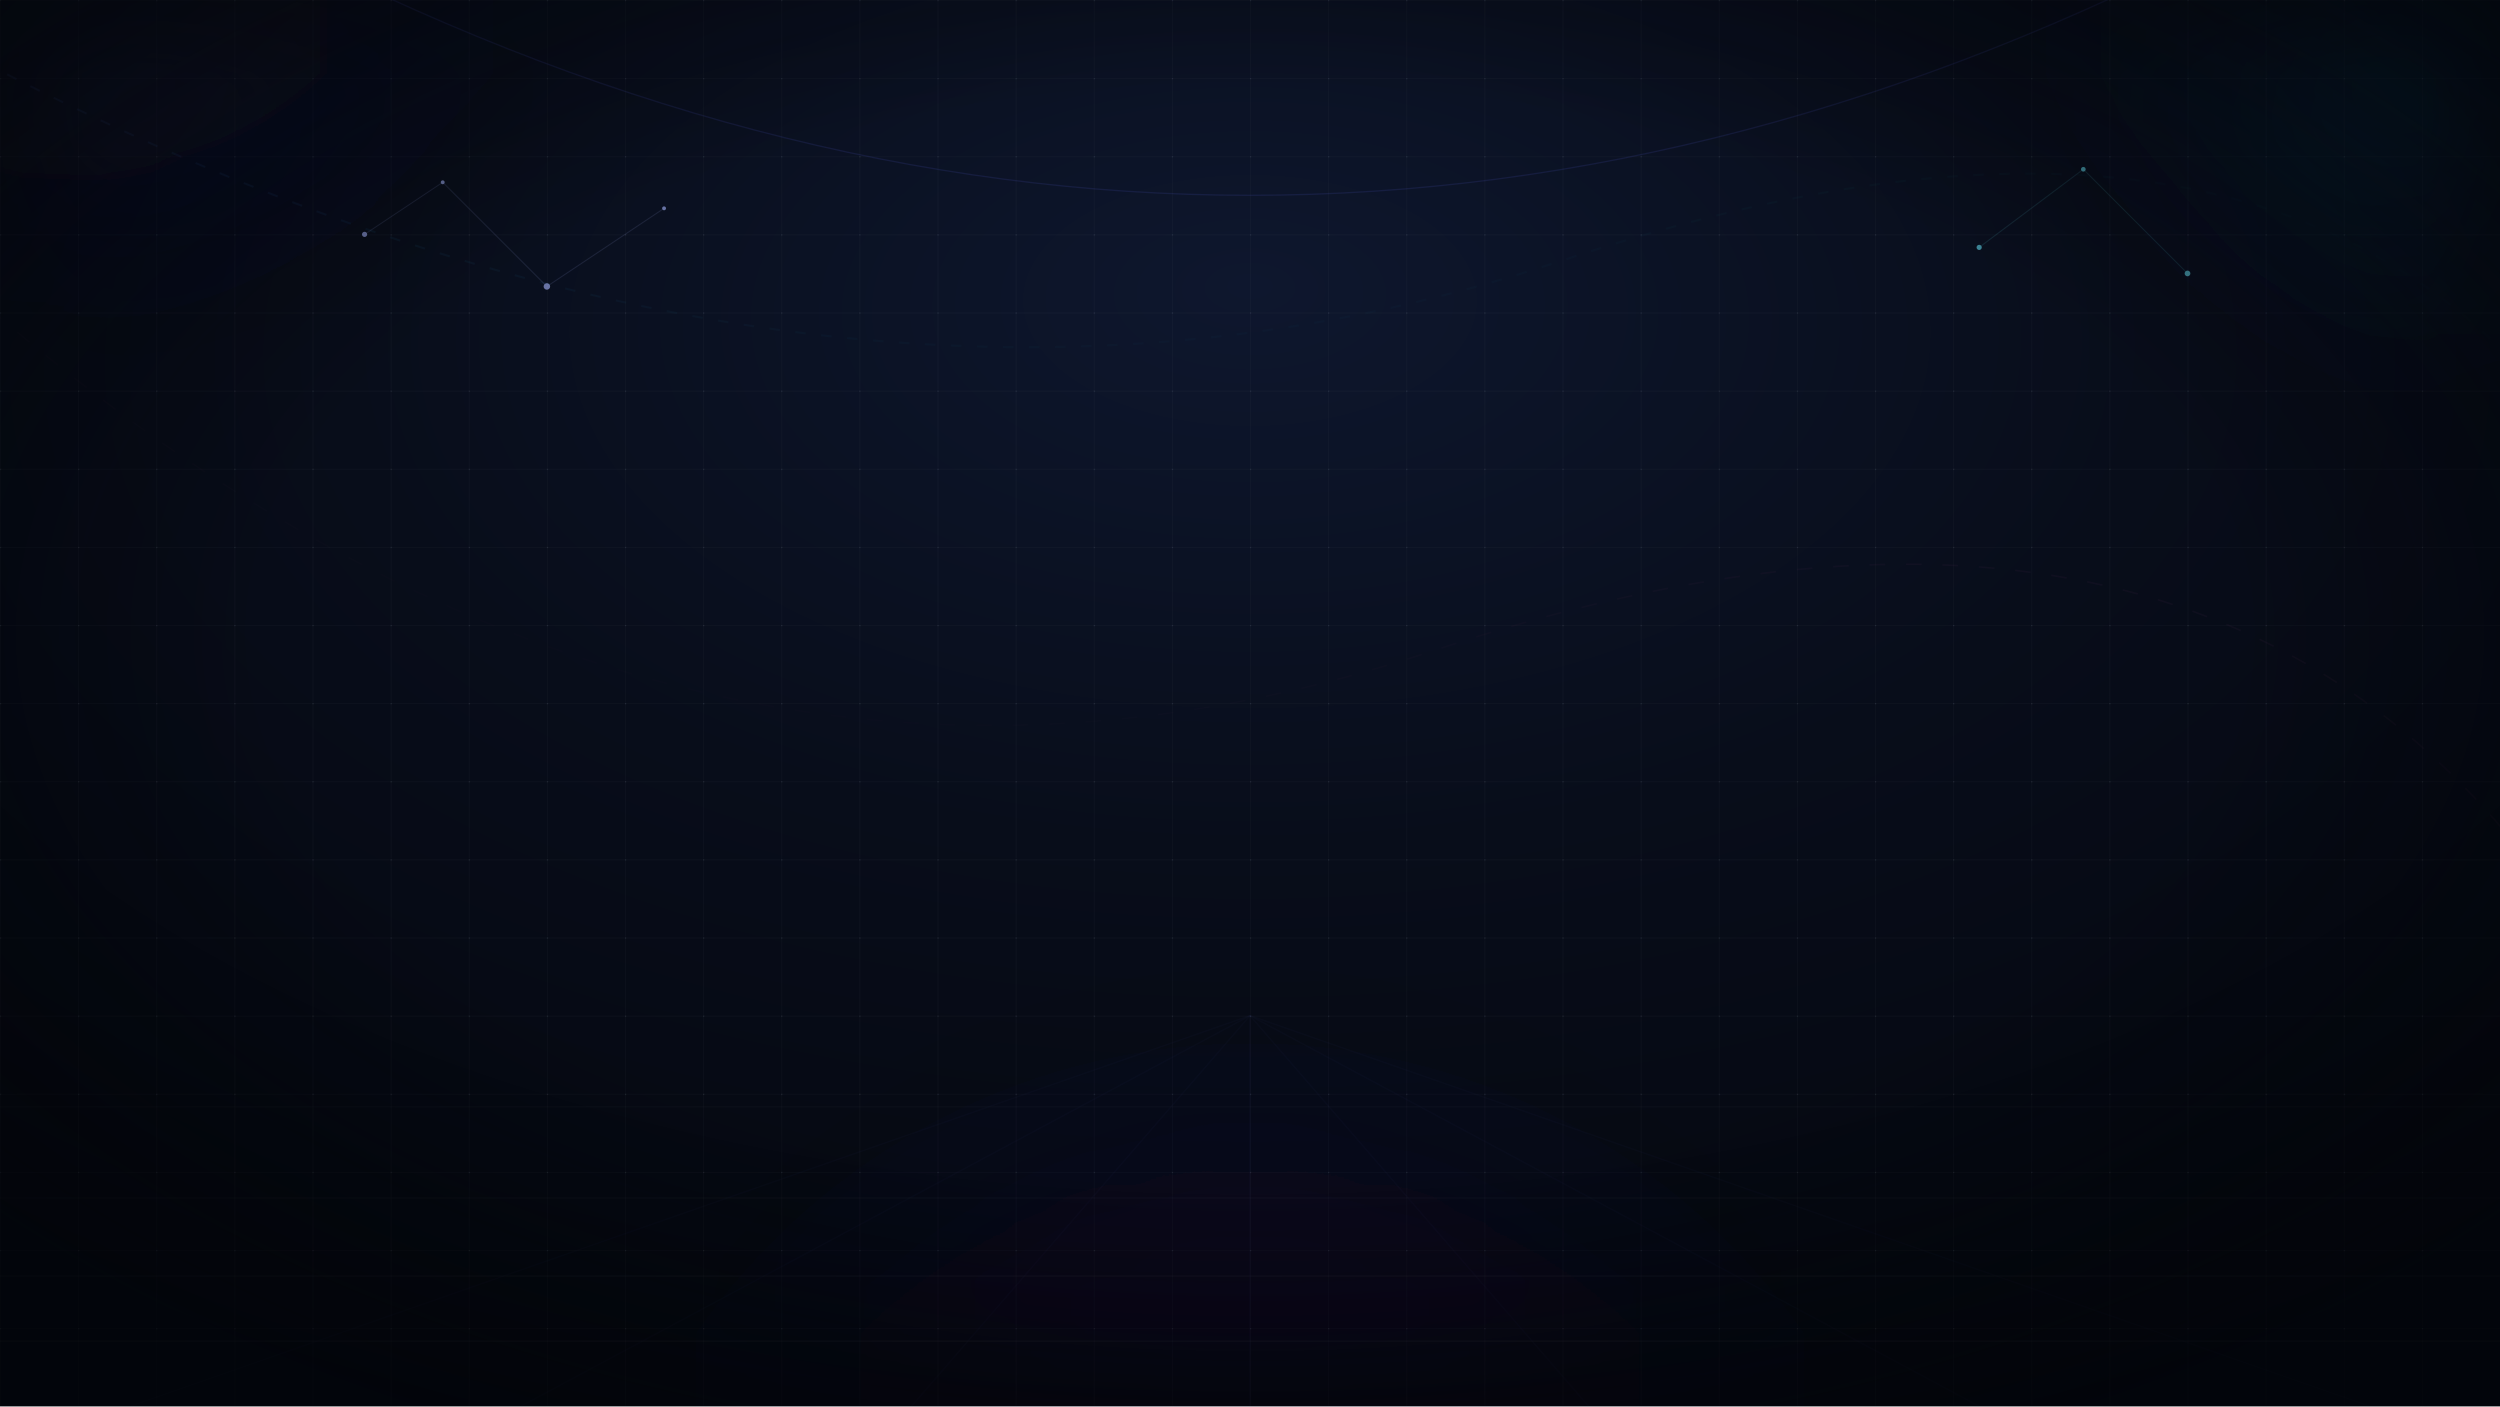
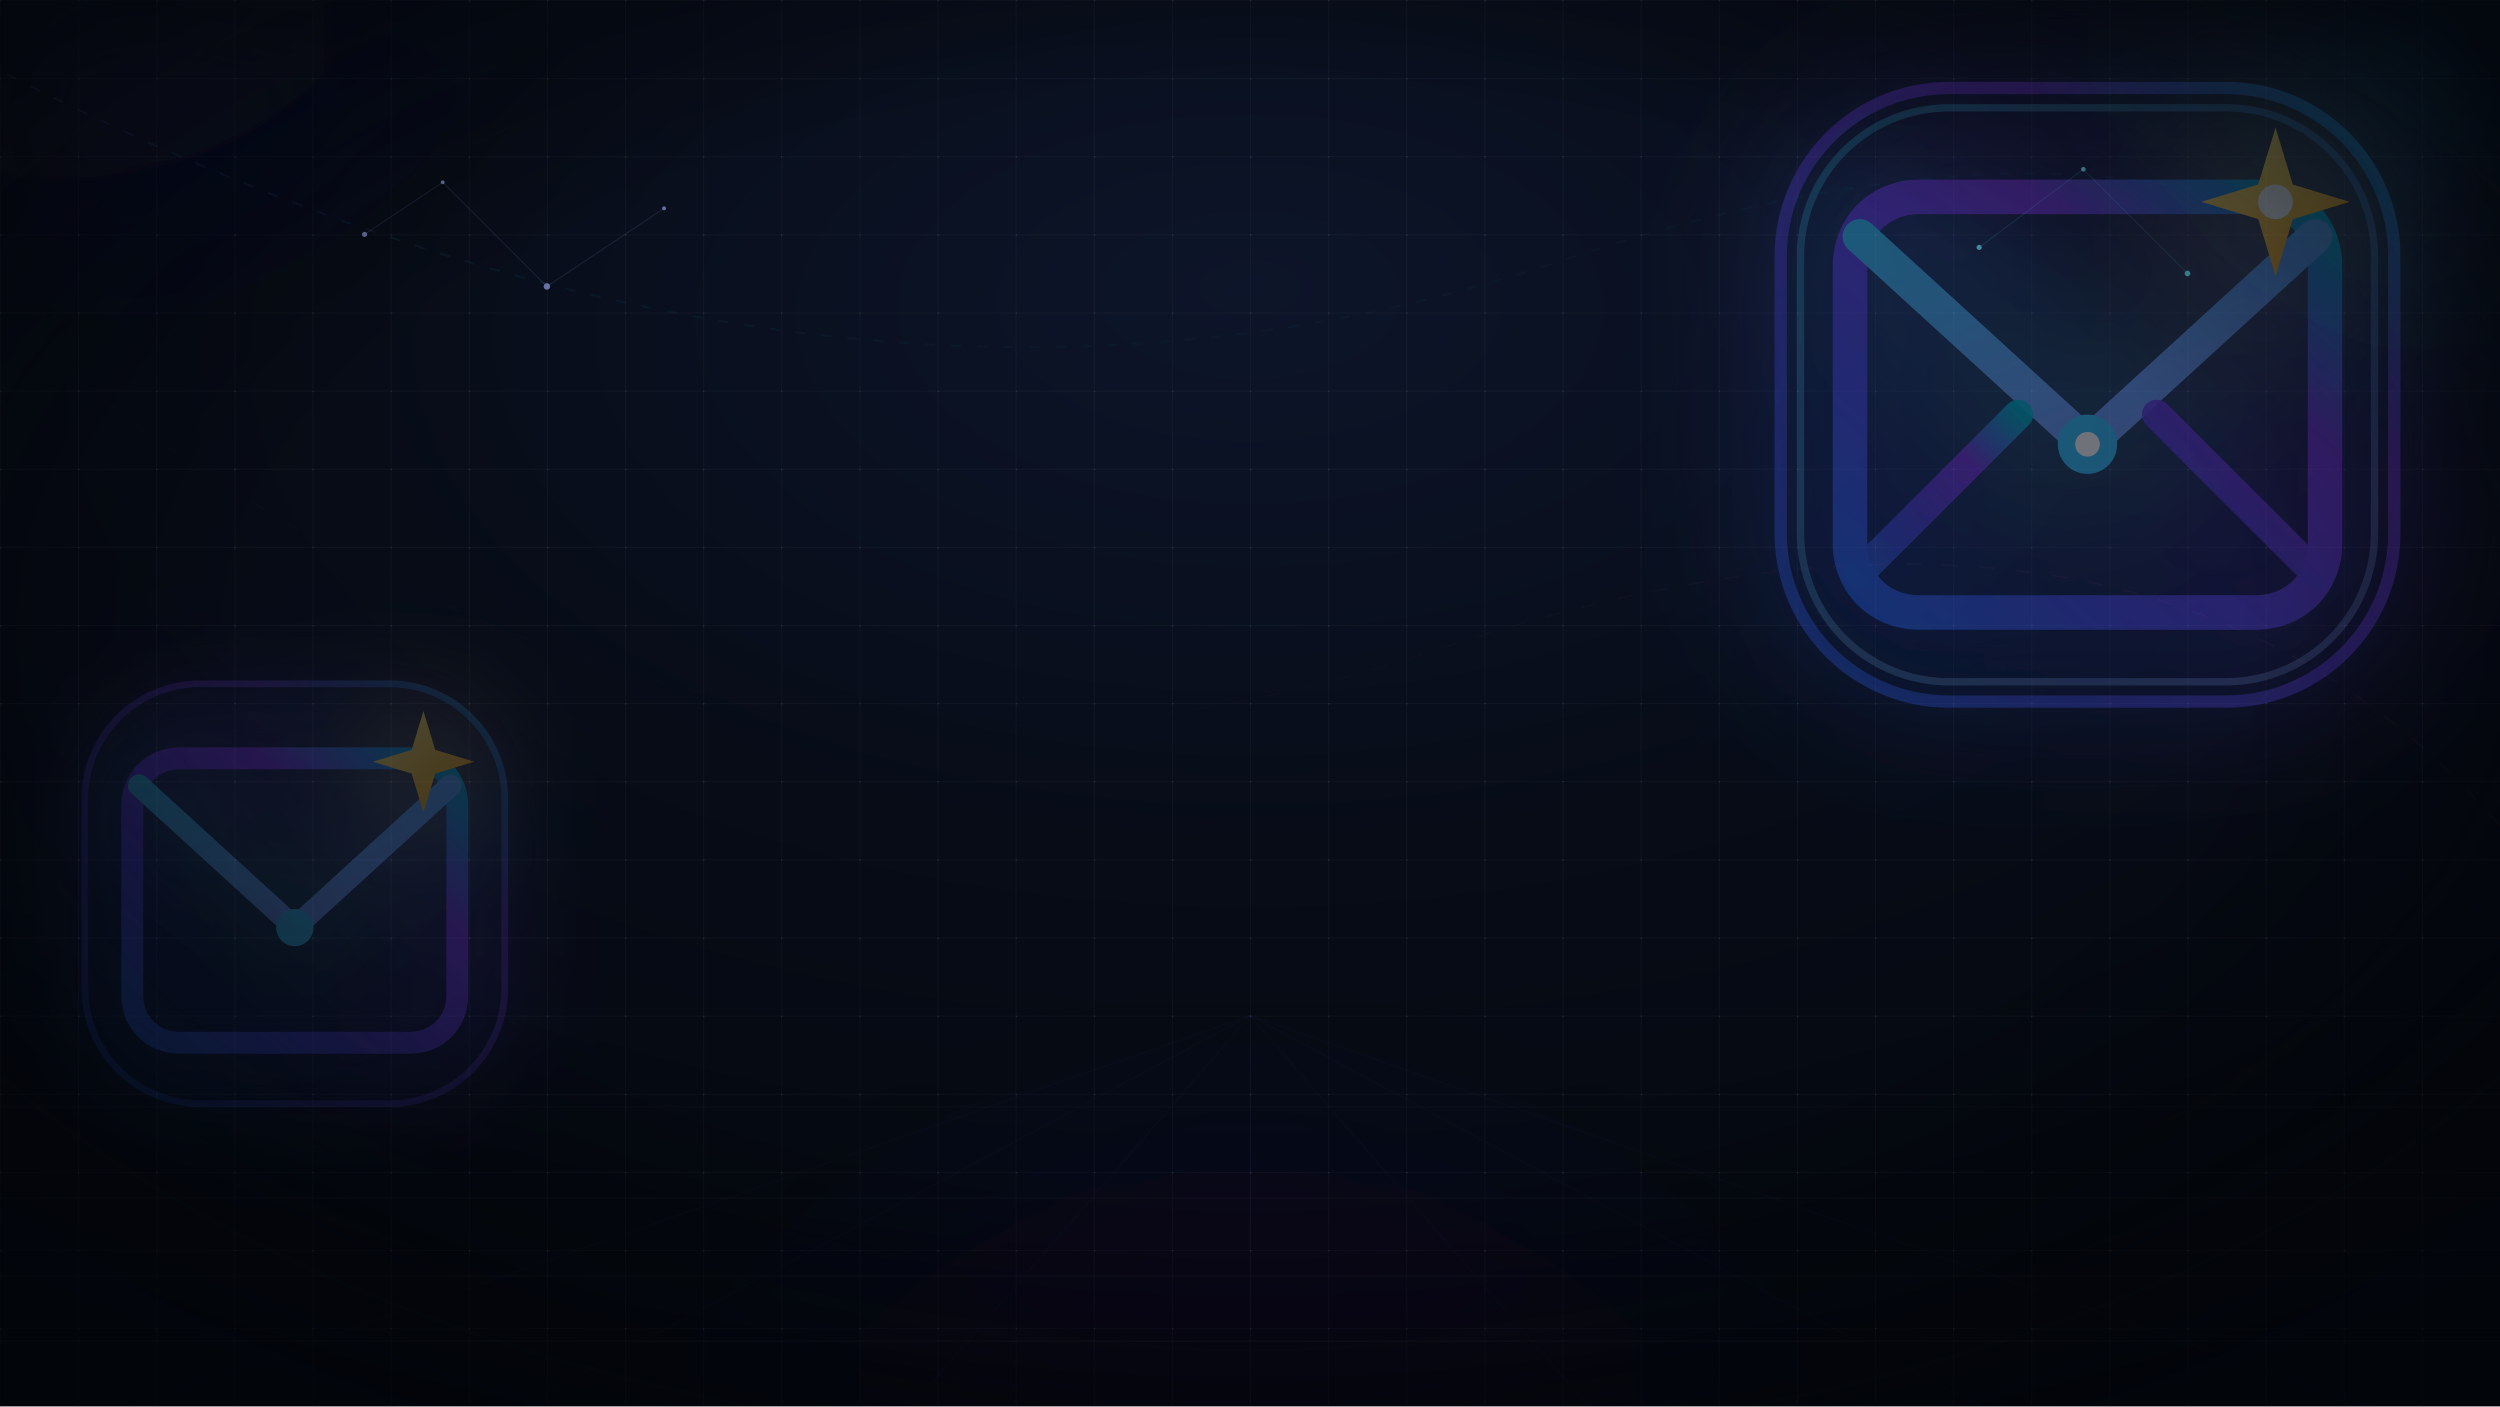
<svg xmlns="http://www.w3.org/2000/svg" width="1920" height="1080" viewBox="0 0 1920 1080" fill="none">
  <defs>
    <radialGradient id="baseGrad" cx="50%" cy="30%" r="80%" fx="50%" fy="20%">
-       <stop offset="0%" stop-color="#0e172e" />
-       <stop offset="45%" stop-color="#080d1a" />
-       <stop offset="100%" stop-color="#03060d" />
+       <stop offset="0%" stop-color="#0d152a" />
+       <stop offset="45%" stop-color="#070c17" />
+       <stop offset="100%" stop-color="#03060c" />
    </radialGradient>
    <radialGradient id="nebulaIndigo" cx="20%" cy="15%" r="45%">
-       <stop offset="0%" stop-color="#4f46e5" stop-opacity="0.35" />
-       <stop offset="50%" stop-color="#312e81" stop-opacity="0.15" />
+       <stop offset="0%" stop-color="#4f46e5" stop-opacity="0.38" />
+       <stop offset="50%" stop-color="#312e81" stop-opacity="0.16" />
      <stop offset="100%" stop-color="#080d1a" stop-opacity="0" />
    </radialGradient>
    <radialGradient id="nebulaCyan" cx="82%" cy="20%" r="40%">
-       <stop offset="0%" stop-color="#06b6d4" stop-opacity="0.28" />
-       <stop offset="40%" stop-color="#0284c7" stop-opacity="0.12" />
+       <stop offset="0%" stop-color="#06b6d4" stop-opacity="0.32" />
+       <stop offset="40%" stop-color="#0284c7" stop-opacity="0.14" />
      <stop offset="100%" stop-color="#080d1a" stop-opacity="0" />
    </radialGradient>
    <radialGradient id="nebulaViolet" cx="50%" cy="85%" r="55%">
-       <stop offset="0%" stop-color="#7c3aed" stop-opacity="0.25" />
+       <stop offset="0%" stop-color="#7c3aed" stop-opacity="0.28" />
      <stop offset="40%" stop-color="#4c1d95" stop-opacity="0.10" />
      <stop offset="100%" stop-color="#080d1a" stop-opacity="0" />
    </radialGradient>
    <pattern id="cyberGrid" width="60" height="60" patternUnits="userSpaceOnUse">
-       <path d="M 60 0 L 0 0 0 60" fill="none" stroke="rgba(255, 255, 255, 0.035)" stroke-width="1" />
-       <circle cx="0" cy="0" r="1" fill="rgba(148, 163, 184, 0.15)" />
+       <path d="M 60 0 L 0 0 0 60" fill="none" stroke="rgba(255, 255, 255, 0.04)" stroke-width="1" />
+       <circle cx="0" cy="0" r="1.2" fill="rgba(148, 163, 184, 0.18)" />
    </pattern>
    <linearGradient id="beam1" x1="0%" y1="0%" x2="100%" y2="100%">
-       <stop offset="0%" stop-color="#6366f1" stop-opacity="0.2" />
-       <stop offset="50%" stop-color="#06b6d4" stop-opacity="0.05" />
+       <stop offset="0%" stop-color="#6366f1" stop-opacity="0.25" />
+       <stop offset="50%" stop-color="#06b6d4" stop-opacity="0.08" />
      <stop offset="100%" stop-color="#080d1a" stop-opacity="0" />
    </linearGradient>
    <linearGradient id="beam2" x1="100%" y1="0%" x2="0%" y2="100%">
-       <stop offset="0%" stop-color="#8b5cf6" stop-opacity="0.18" />
-       <stop offset="50%" stop-color="#ec4899" stop-opacity="0.04" />
+       <stop offset="0%" stop-color="#8b5cf6" stop-opacity="0.22" />
+       <stop offset="50%" stop-color="#ec4899" stop-opacity="0.05" />
      <stop offset="100%" stop-color="#080d1a" stop-opacity="0" />
+     </linearGradient>
+     <linearGradient id="logoRibbonDark" x1="0%" y1="100%" x2="100%" y2="0%">
+       <stop offset="0%" stop-color="#2563eb" />
+       <stop offset="35%" stop-color="#4f46e5" />
+       <stop offset="70%" stop-color="#7c3aed" />
+       <stop offset="100%" stop-color="#06b6d4" />
+     </linearGradient>
+     <linearGradient id="logoFlapDark" x1="0%" y1="0%" x2="100%" y2="100%">
+       <stop offset="0%" stop-color="#38bdf8" />
+       <stop offset="100%" stop-color="#818cf8" />
+     </linearGradient>
+     <linearGradient id="logoStarDark" x1="0%" y1="0%" x2="100%" y2="100%">
+       <stop offset="0%" stop-color="#fef08a" />
+       <stop offset="100%" stop-color="#f59e0b" />
    </linearGradient>
    <filter id="softGlow" x="-20%" y="-20%" width="140%" height="140%">
      <feGaussianBlur stdDeviation="60" result="blur" />
+     </filter>
+     <filter id="logoBackGlow" x="-30%" y="-30%" width="160%" height="160%">
+       <feGaussianBlur stdDeviation="16" result="blur" />
+       <feComposite in="SourceGraphic" in2="blur" operator="over" />
    </filter>
  </defs>
  <rect width="100%" height="100%" fill="url(#baseGrad)" />
  <rect width="100%" height="100%" fill="url(#cyberGrid)" />
  <circle cx="350" cy="200" r="500" fill="url(#nebulaIndigo)" filter="url(#softGlow)" />
  <circle cx="1600" cy="250" r="480" fill="url(#nebulaCyan)" filter="url(#softGlow)" />
  <circle cx="960" cy="900" r="600" fill="url(#nebulaViolet)" filter="url(#softGlow)" />
+   <g transform="translate(1360, 60) scale(3.8)" opacity="0.42" filter="url(#logoBackGlow)">
+     <rect x="2" y="2" width="124" height="124" rx="34" fill="rgba(15, 23, 42, 0.45)" stroke="url(#logoRibbonDark)" stroke-width="2.5" stroke-opacity="0.8" />
+     <rect x="6" y="6" width="116" height="116" rx="30" fill="none" stroke="url(#logoFlapDark)" stroke-width="1.5" stroke-opacity="0.5" />
+     <g>
+       <path d="M16 38 C16 30 22 24 30 24 L98 24 C106 24 112 30 112 38 L112 94 C112 102 106 108 98 108 L30 108 C22 108 16 102 16 94 Z" fill="none" stroke="url(#logoRibbonDark)" stroke-width="7" stroke-linecap="round" stroke-linejoin="round" />
+       <path d="M18 32 L64 74 L110 32" fill="none" stroke="url(#logoFlapDark)" stroke-width="7" stroke-linecap="round" stroke-linejoin="round" />
+       <path d="M18 100 L50 68" fill="none" stroke="url(#logoRibbonDark)" stroke-width="6" stroke-linecap="round" stroke-opacity="0.9" />
+       <path d="M110 100 L78 68" fill="none" stroke="url(#logoRibbonDark)" stroke-width="6" stroke-linecap="round" stroke-opacity="0.9" />
+       <circle cx="64" cy="74" r="6" fill="#38bdf8" />
+       <circle cx="64" cy="74" r="2.5" fill="#ffffff" />
+     </g>
+     <g transform="translate(86, 10)">
+       <path d="M16 0 L19.5 11.5 L31 15 L19.5 18.5 L16 30 L12.5 18.5 L1 15 L12.5 11.5 Z" fill="url(#logoStarDark)" />
+       <circle cx="16" cy="15" r="3.5" fill="#ffffff" />
+     </g>
+   </g>
+   <g transform="translate(60, 520) scale(2.6)" opacity="0.28" filter="url(#logoBackGlow)">
+     <rect x="2" y="2" width="124" height="124" rx="34" fill="rgba(15, 23, 42, 0.35)" stroke="url(#logoRibbonDark)" stroke-width="2" stroke-opacity="0.6" />
+     <path d="M16 38 C16 30 22 24 30 24 L98 24 C106 24 112 30 112 38 L112 94 C112 102 106 108 98 108 L30 108 C22 108 16 102 16 94 Z" fill="none" stroke="url(#logoRibbonDark)" stroke-width="6.5" stroke-linecap="round" />
+     <path d="M18 32 L64 74 L110 32" fill="none" stroke="url(#logoFlapDark)" stroke-width="6.5" stroke-linecap="round" />
+     <circle cx="64" cy="74" r="5.5" fill="#38bdf8" />
+     <g transform="translate(86, 10)">
+       <path d="M16 0 L19.5 11.5 L31 15 L19.5 18.5 L16 30 L12.5 18.5 L1 15 L12.5 11.5 Z" fill="url(#logoStarDark)" />
+     </g>
+   </g>
  <path d="M -100,0 Q 600,400 1200,200 T 2020,400" fill="none" stroke="url(#beam1)" stroke-width="1.5" stroke-dasharray="8 12" opacity="0.6" />
  <path d="M -50,200 Q 500,700 1100,500 T 1970,700" fill="none" stroke="url(#beam2)" stroke-width="1.2" stroke-dasharray="12 16" opacity="0.45" />
-   <path d="M 200,-50 Q 960,350 1720,-50" fill="none" stroke="rgba(99, 102, 241, 0.12)" stroke-width="1" />
  <g opacity="0.4">
    <line x1="0" y1="850" x2="1920" y2="850" stroke="rgba(255, 255, 255, 0.04)" stroke-width="1" />
    <line x1="0" y1="920" x2="1920" y2="920" stroke="rgba(255, 255, 255, 0.06)" stroke-width="1" />
    <line x1="0" y1="980" x2="1920" y2="980" stroke="rgba(255, 255, 255, 0.08)" stroke-width="1" />
    <line x1="0" y1="1030" x2="1920" y2="1030" stroke="rgba(255, 255, 255, 0.1)" stroke-width="1" />
    <line x1="960" y1="780" x2="100" y2="1080" stroke="rgba(99, 102, 241, 0.06)" stroke-width="1" />
    <line x1="960" y1="780" x2="400" y2="1080" stroke="rgba(99, 102, 241, 0.06)" stroke-width="1" />
    <line x1="960" y1="780" x2="700" y2="1080" stroke="rgba(99, 102, 241, 0.06)" stroke-width="1" />
    <line x1="960" y1="780" x2="960" y2="1080" stroke="rgba(99, 102, 241, 0.08)" stroke-width="1" />
    <line x1="960" y1="780" x2="1220" y2="1080" stroke="rgba(99, 102, 241, 0.06)" stroke-width="1" />
    <line x1="960" y1="780" x2="1520" y2="1080" stroke="rgba(99, 102, 241, 0.06)" stroke-width="1" />
    <line x1="960" y1="780" x2="1820" y2="1080" stroke="rgba(99, 102, 241, 0.06)" stroke-width="1" />
  </g>
  <g fill="#a5b4fc" opacity="0.6">
    <circle cx="280" cy="180" r="2" />
    <circle cx="340" cy="140" r="1.5" />
    <circle cx="420" cy="220" r="2.5" />
    <circle cx="510" cy="160" r="1.5" />
    <line x1="280" y1="180" x2="340" y2="140" stroke="rgba(165, 180, 252, 0.2)" stroke-width="0.8" />
    <line x1="340" y1="140" x2="420" y2="220" stroke="rgba(165, 180, 252, 0.2)" stroke-width="0.8" />
    <line x1="420" y1="220" x2="510" y2="160" stroke="rgba(165, 180, 252, 0.2)" stroke-width="0.8" />
  </g>
  <g fill="#67e8f9" opacity="0.55">
    <circle cx="1520" cy="190" r="2" />
    <circle cx="1600" cy="130" r="1.8" />
    <circle cx="1680" cy="210" r="2.2" />
    <line x1="1520" y1="190" x2="1600" y2="130" stroke="rgba(103, 232, 249, 0.2)" stroke-width="0.8" />
    <line x1="1600" y1="130" x2="1680" y2="210" stroke="rgba(103, 232, 249, 0.2)" stroke-width="0.8" />
  </g>
  <radialGradient id="vignette" cx="50%" cy="45%" r="65%">
    <stop offset="60%" stop-color="#000000" stop-opacity="0" />
    <stop offset="100%" stop-color="#020409" stop-opacity="0.65" />
  </radialGradient>
  <rect width="100%" height="100%" fill="url(#vignette)" />
</svg>
